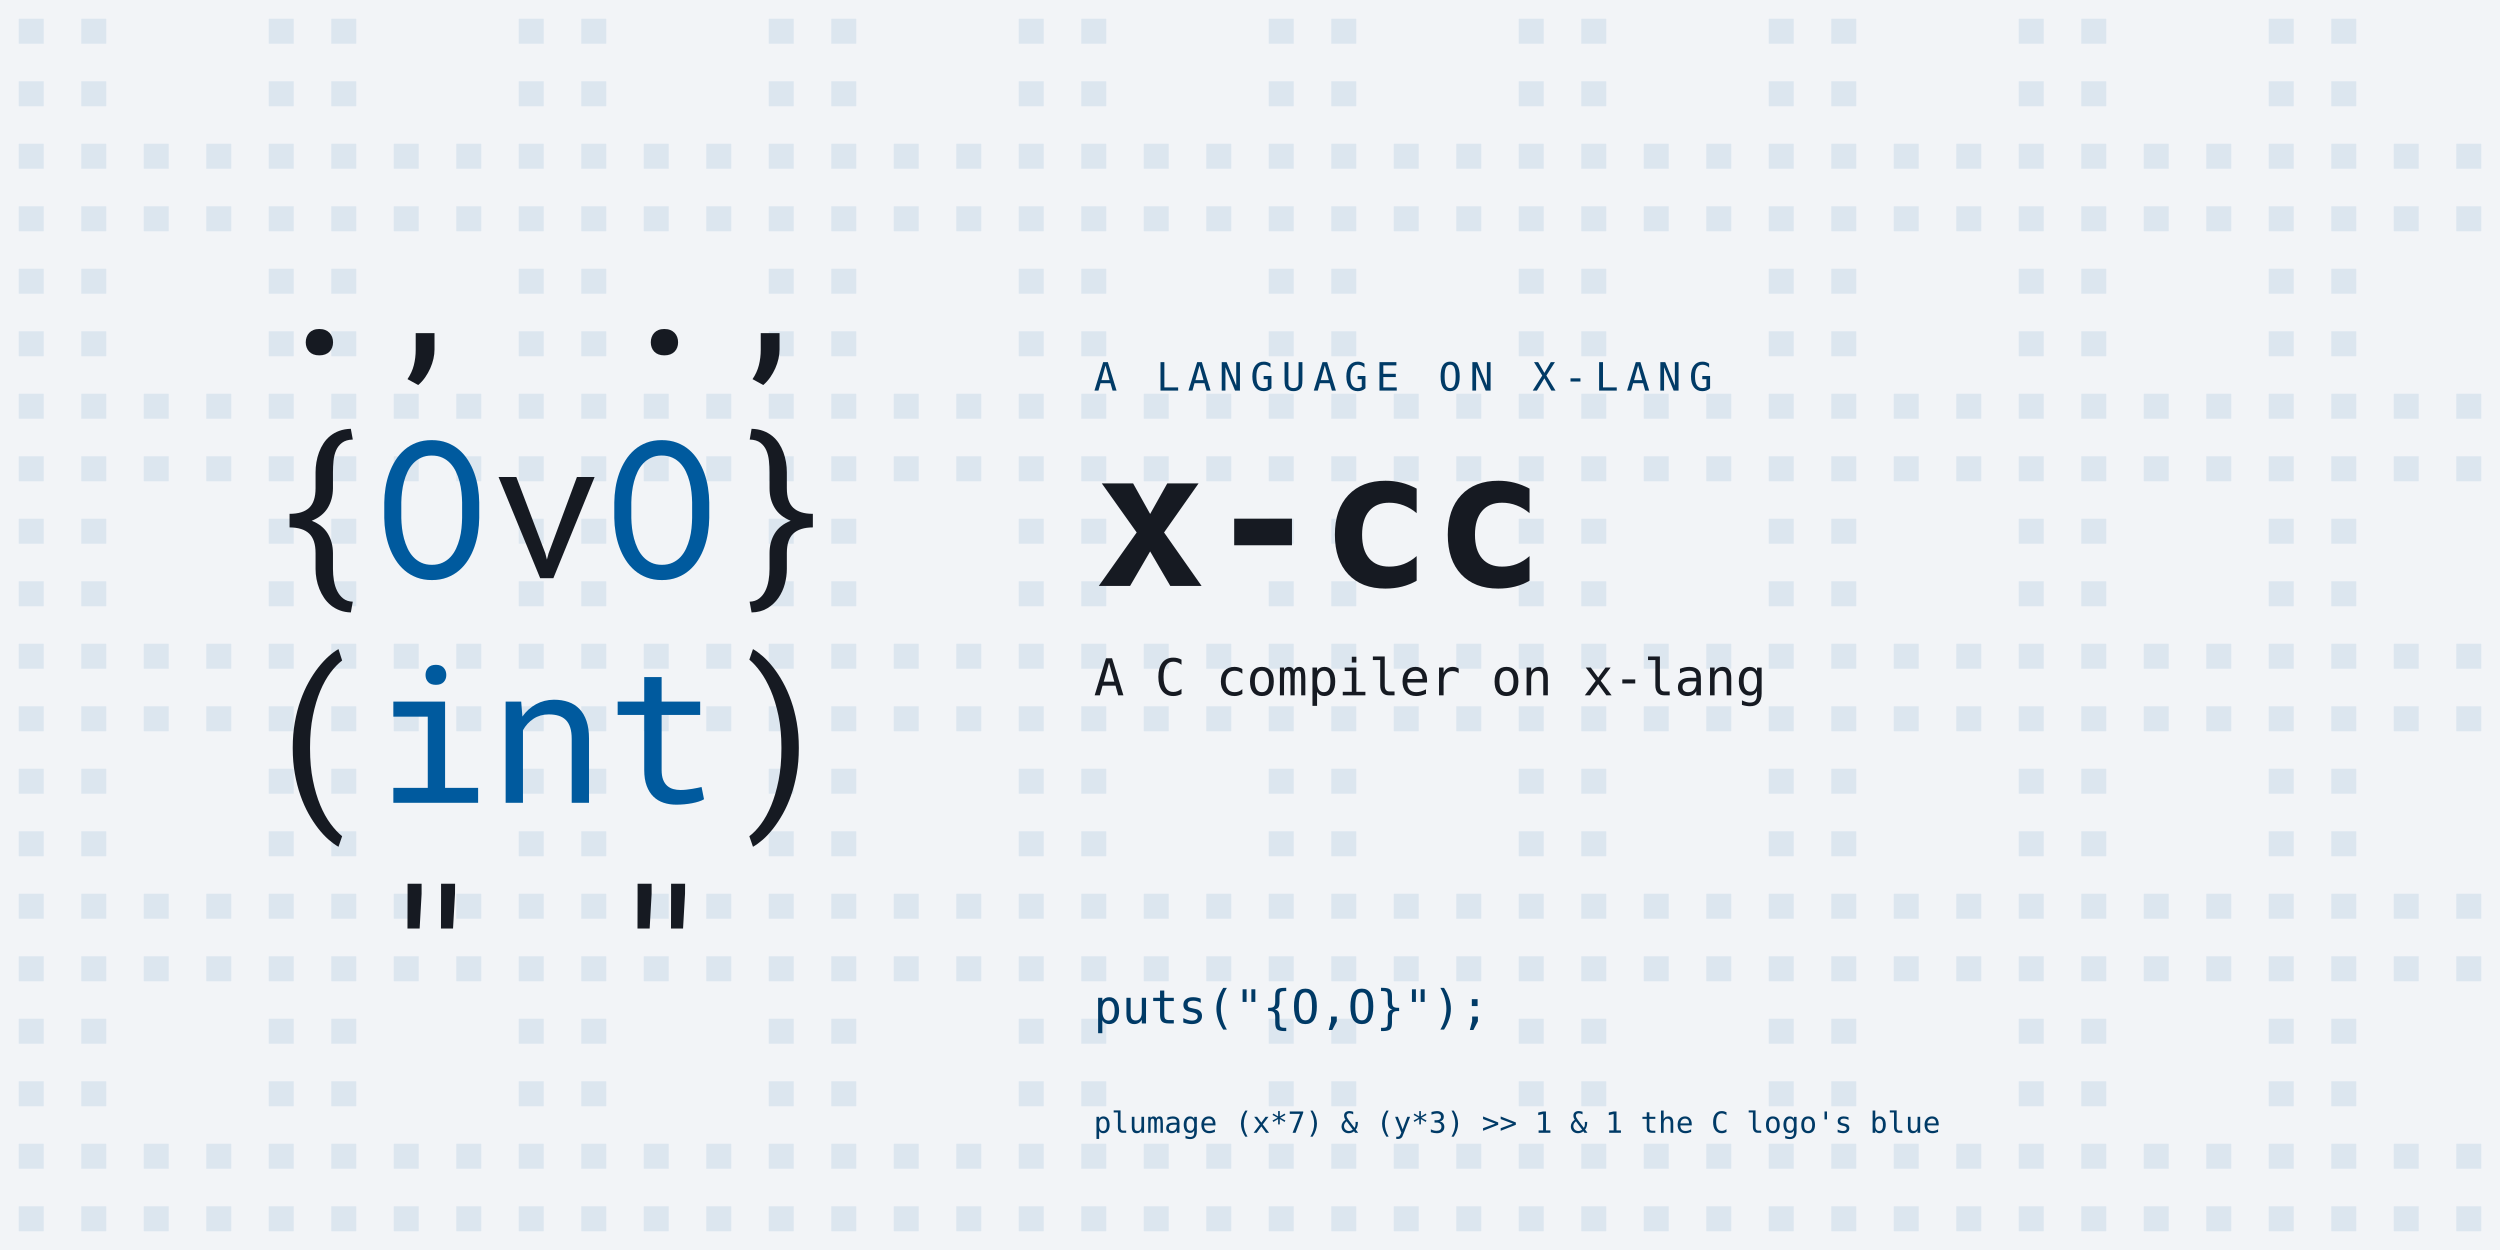
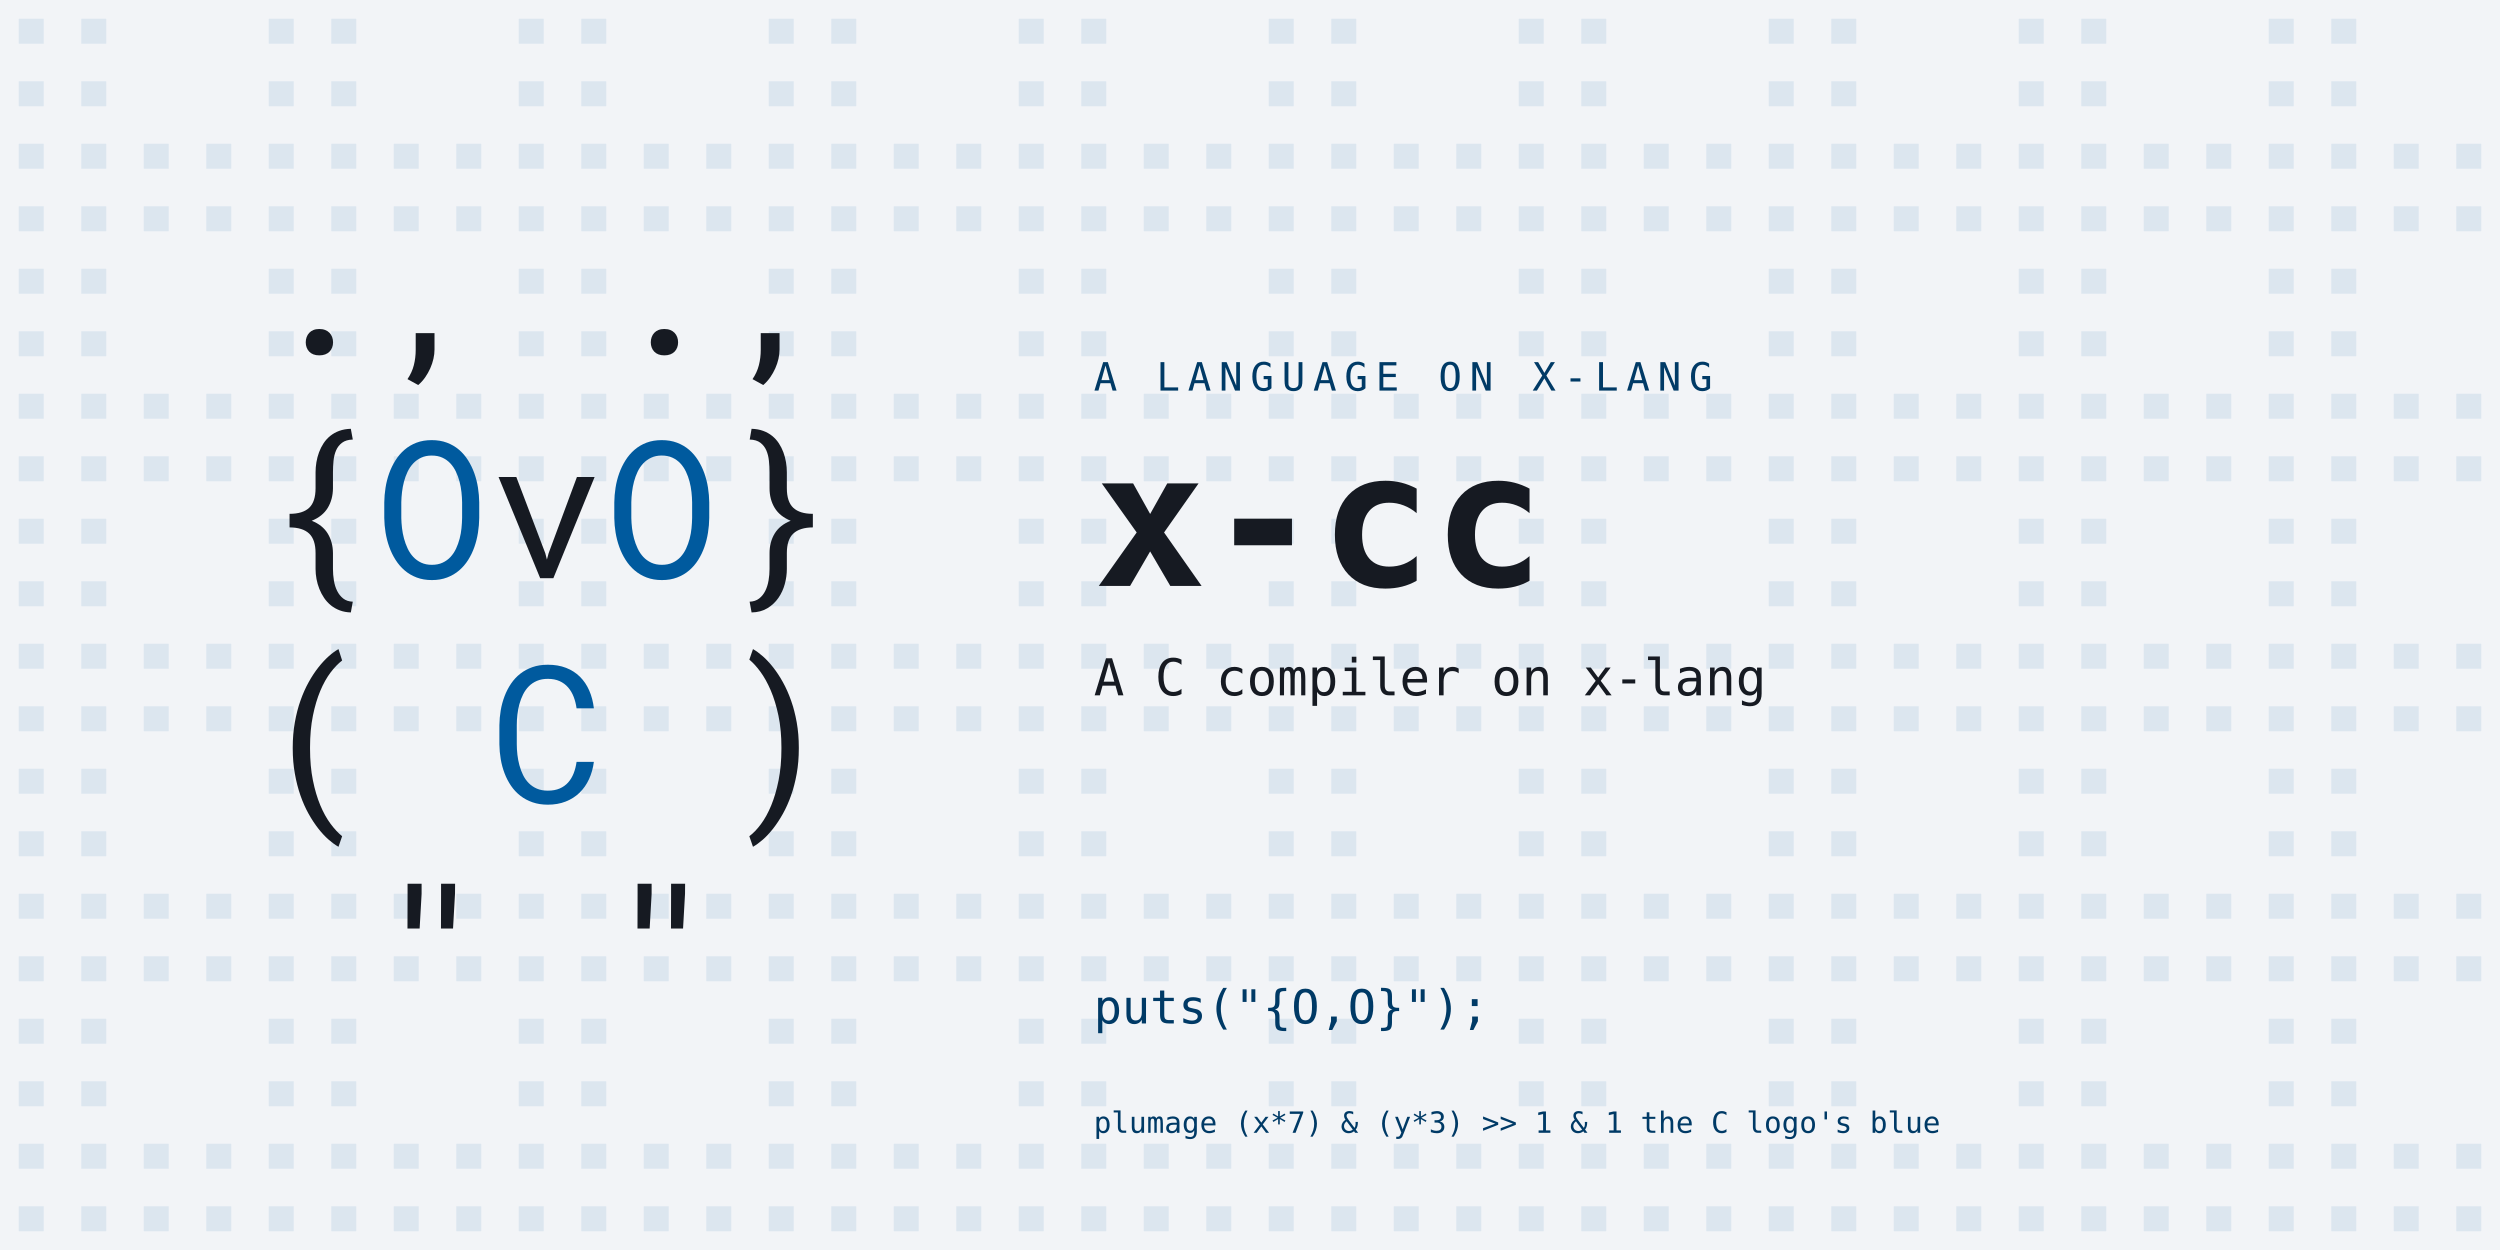
<svg xmlns="http://www.w3.org/2000/svg" width="1280" height="640" viewBox="0 0 1280 640" role="img" aria-label="x-cc, with Bitwise">
  <rect width="1280" height="640" fill="#f2f4f7" />
  <g fill="hsl(206,100%,31%)" fill-opacity="0.09">
    <rect x="9.6" y="9.6" width="12.8" height="12.8" />
    <rect x="41.6" y="9.6" width="12.8" height="12.8" />
    <rect x="137.6" y="9.6" width="12.8" height="12.8" />
    <rect x="169.6" y="9.6" width="12.8" height="12.8" />
    <rect x="265.6" y="9.6" width="12.8" height="12.8" />
    <rect x="297.6" y="9.6" width="12.8" height="12.8" />
    <rect x="393.6" y="9.6" width="12.8" height="12.8" />
    <rect x="425.6" y="9.6" width="12.8" height="12.8" />
    <rect x="521.6" y="9.6" width="12.8" height="12.8" />
    <rect x="553.6" y="9.6" width="12.8" height="12.8" />
    <rect x="649.6" y="9.6" width="12.8" height="12.8" />
    <rect x="681.6" y="9.6" width="12.8" height="12.8" />
    <rect x="777.6" y="9.6" width="12.8" height="12.8" />
    <rect x="809.6" y="9.6" width="12.8" height="12.8" />
    <rect x="905.6" y="9.6" width="12.8" height="12.8" />
    <rect x="937.6" y="9.6" width="12.8" height="12.8" />
    <rect x="1033.6" y="9.6" width="12.8" height="12.8" />
    <rect x="1065.6" y="9.6" width="12.8" height="12.8" />
    <rect x="1161.6" y="9.6" width="12.8" height="12.8" />
    <rect x="1193.6" y="9.6" width="12.8" height="12.8" />
    <rect x="9.6" y="41.6" width="12.8" height="12.8" />
    <rect x="41.6" y="41.6" width="12.8" height="12.8" />
    <rect x="137.6" y="41.6" width="12.8" height="12.8" />
    <rect x="169.6" y="41.6" width="12.8" height="12.8" />
    <rect x="265.6" y="41.6" width="12.8" height="12.8" />
    <rect x="297.6" y="41.6" width="12.8" height="12.8" />
    <rect x="393.6" y="41.6" width="12.8" height="12.8" />
    <rect x="425.6" y="41.6" width="12.8" height="12.8" />
    <rect x="521.6" y="41.6" width="12.8" height="12.8" />
    <rect x="553.6" y="41.6" width="12.8" height="12.8" />
    <rect x="649.6" y="41.6" width="12.8" height="12.8" />
    <rect x="681.6" y="41.6" width="12.8" height="12.8" />
    <rect x="777.6" y="41.6" width="12.8" height="12.8" />
    <rect x="809.6" y="41.6" width="12.8" height="12.8" />
    <rect x="905.6" y="41.6" width="12.8" height="12.8" />
    <rect x="937.6" y="41.6" width="12.8" height="12.8" />
    <rect x="1033.6" y="41.6" width="12.8" height="12.8" />
    <rect x="1065.6" y="41.6" width="12.8" height="12.8" />
    <rect x="1161.6" y="41.6" width="12.8" height="12.8" />
    <rect x="1193.6" y="41.6" width="12.8" height="12.8" />
    <rect x="9.6" y="73.6" width="12.8" height="12.8" />
    <rect x="41.6" y="73.6" width="12.8" height="12.8" />
    <rect x="73.6" y="73.6" width="12.8" height="12.8" />
    <rect x="105.6" y="73.6" width="12.8" height="12.8" />
    <rect x="137.6" y="73.6" width="12.8" height="12.8" />
    <rect x="169.6" y="73.6" width="12.8" height="12.8" />
    <rect x="201.6" y="73.6" width="12.8" height="12.8" />
    <rect x="233.6" y="73.6" width="12.8" height="12.8" />
    <rect x="265.6" y="73.6" width="12.8" height="12.8" />
    <rect x="297.6" y="73.6" width="12.8" height="12.8" />
    <rect x="329.6" y="73.6" width="12.8" height="12.8" />
    <rect x="361.6" y="73.6" width="12.8" height="12.8" />
    <rect x="393.6" y="73.6" width="12.8" height="12.8" />
    <rect x="425.6" y="73.6" width="12.8" height="12.8" />
    <rect x="457.6" y="73.6" width="12.8" height="12.8" />
    <rect x="489.6" y="73.6" width="12.8" height="12.8" />
    <rect x="521.6" y="73.6" width="12.8" height="12.8" />
    <rect x="553.6" y="73.6" width="12.8" height="12.8" />
    <rect x="585.6" y="73.6" width="12.8" height="12.8" />
    <rect x="617.6" y="73.6" width="12.8" height="12.8" />
    <rect x="649.6" y="73.6" width="12.8" height="12.8" />
    <rect x="681.6" y="73.6" width="12.8" height="12.8" />
    <rect x="713.6" y="73.6" width="12.8" height="12.8" />
    <rect x="745.6" y="73.6" width="12.8" height="12.8" />
    <rect x="777.6" y="73.6" width="12.8" height="12.8" />
    <rect x="809.6" y="73.6" width="12.8" height="12.8" />
    <rect x="841.6" y="73.6" width="12.8" height="12.8" />
    <rect x="873.6" y="73.6" width="12.8" height="12.8" />
    <rect x="905.6" y="73.6" width="12.8" height="12.8" />
    <rect x="937.6" y="73.6" width="12.8" height="12.8" />
    <rect x="969.6" y="73.6" width="12.8" height="12.8" />
    <rect x="1001.6" y="73.6" width="12.8" height="12.8" />
    <rect x="1033.6" y="73.6" width="12.8" height="12.8" />
    <rect x="1065.6" y="73.6" width="12.8" height="12.8" />
    <rect x="1097.6" y="73.6" width="12.8" height="12.8" />
    <rect x="1129.6" y="73.6" width="12.8" height="12.8" />
    <rect x="1161.6" y="73.6" width="12.8" height="12.8" />
    <rect x="1193.6" y="73.6" width="12.8" height="12.8" />
    <rect x="1225.6" y="73.6" width="12.8" height="12.8" />
    <rect x="1257.6" y="73.6" width="12.8" height="12.8" />
    <rect x="9.6" y="105.6" width="12.8" height="12.8" />
    <rect x="41.6" y="105.6" width="12.8" height="12.8" />
    <rect x="73.6" y="105.6" width="12.8" height="12.8" />
    <rect x="105.6" y="105.6" width="12.8" height="12.8" />
    <rect x="137.6" y="105.6" width="12.8" height="12.8" />
    <rect x="169.6" y="105.6" width="12.8" height="12.8" />
    <rect x="201.6" y="105.6" width="12.8" height="12.8" />
    <rect x="233.6" y="105.6" width="12.8" height="12.8" />
    <rect x="265.6" y="105.6" width="12.8" height="12.8" />
    <rect x="297.6" y="105.6" width="12.8" height="12.8" />
    <rect x="329.6" y="105.6" width="12.8" height="12.8" />
    <rect x="361.6" y="105.6" width="12.8" height="12.8" />
    <rect x="393.6" y="105.6" width="12.8" height="12.8" />
    <rect x="425.6" y="105.6" width="12.8" height="12.8" />
    <rect x="457.6" y="105.6" width="12.8" height="12.8" />
    <rect x="489.6" y="105.6" width="12.8" height="12.8" />
    <rect x="521.6" y="105.6" width="12.8" height="12.8" />
    <rect x="553.6" y="105.6" width="12.8" height="12.8" />
    <rect x="585.6" y="105.6" width="12.8" height="12.8" />
    <rect x="617.6" y="105.6" width="12.8" height="12.8" />
    <rect x="649.6" y="105.6" width="12.8" height="12.8" />
    <rect x="681.6" y="105.6" width="12.8" height="12.8" />
    <rect x="713.6" y="105.6" width="12.8" height="12.8" />
    <rect x="745.6" y="105.6" width="12.8" height="12.8" />
    <rect x="777.6" y="105.6" width="12.8" height="12.8" />
    <rect x="809.6" y="105.6" width="12.8" height="12.8" />
    <rect x="841.6" y="105.6" width="12.8" height="12.8" />
    <rect x="873.6" y="105.6" width="12.8" height="12.8" />
    <rect x="905.6" y="105.6" width="12.8" height="12.8" />
    <rect x="937.6" y="105.6" width="12.8" height="12.8" />
    <rect x="969.6" y="105.6" width="12.8" height="12.8" />
    <rect x="1001.6" y="105.6" width="12.8" height="12.8" />
    <rect x="1033.6" y="105.6" width="12.8" height="12.8" />
    <rect x="1065.6" y="105.6" width="12.8" height="12.8" />
    <rect x="1097.6" y="105.6" width="12.8" height="12.8" />
    <rect x="1129.6" y="105.6" width="12.8" height="12.8" />
    <rect x="1161.6" y="105.6" width="12.8" height="12.8" />
    <rect x="1193.6" y="105.6" width="12.8" height="12.8" />
    <rect x="1225.6" y="105.6" width="12.8" height="12.8" />
    <rect x="1257.6" y="105.6" width="12.8" height="12.8" />
    <rect x="9.6" y="137.6" width="12.8" height="12.8" />
    <rect x="41.6" y="137.6" width="12.8" height="12.8" />
    <rect x="137.6" y="137.6" width="12.8" height="12.8" />
    <rect x="169.6" y="137.6" width="12.8" height="12.8" />
    <rect x="265.6" y="137.6" width="12.8" height="12.8" />
    <rect x="297.6" y="137.6" width="12.8" height="12.8" />
    <rect x="393.6" y="137.6" width="12.8" height="12.8" />
    <rect x="425.6" y="137.6" width="12.8" height="12.8" />
    <rect x="521.6" y="137.6" width="12.8" height="12.8" />
    <rect x="553.6" y="137.6" width="12.8" height="12.8" />
    <rect x="649.6" y="137.6" width="12.8" height="12.8" />
    <rect x="681.6" y="137.6" width="12.8" height="12.8" />
    <rect x="777.6" y="137.6" width="12.8" height="12.8" />
    <rect x="809.6" y="137.6" width="12.8" height="12.8" />
    <rect x="905.6" y="137.6" width="12.8" height="12.8" />
    <rect x="937.6" y="137.6" width="12.8" height="12.8" />
    <rect x="1033.6" y="137.6" width="12.8" height="12.8" />
    <rect x="1065.6" y="137.6" width="12.8" height="12.8" />
    <rect x="1161.6" y="137.6" width="12.8" height="12.8" />
    <rect x="1193.6" y="137.6" width="12.8" height="12.8" />
    <rect x="9.6" y="169.6" width="12.8" height="12.8" />
    <rect x="41.6" y="169.6" width="12.8" height="12.8" />
    <rect x="137.6" y="169.6" width="12.8" height="12.8" />
    <rect x="169.6" y="169.6" width="12.8" height="12.8" />
    <rect x="265.6" y="169.6" width="12.8" height="12.8" />
    <rect x="297.6" y="169.6" width="12.8" height="12.8" />
    <rect x="393.6" y="169.6" width="12.8" height="12.8" />
    <rect x="425.6" y="169.6" width="12.8" height="12.8" />
    <rect x="521.6" y="169.6" width="12.8" height="12.8" />
    <rect x="553.6" y="169.6" width="12.8" height="12.8" />
    <rect x="649.6" y="169.6" width="12.8" height="12.8" />
    <rect x="681.6" y="169.6" width="12.8" height="12.8" />
    <rect x="777.6" y="169.6" width="12.8" height="12.8" />
    <rect x="809.6" y="169.6" width="12.8" height="12.8" />
    <rect x="905.6" y="169.6" width="12.8" height="12.8" />
    <rect x="937.6" y="169.6" width="12.8" height="12.8" />
    <rect x="1033.6" y="169.6" width="12.8" height="12.8" />
    <rect x="1065.6" y="169.6" width="12.8" height="12.8" />
    <rect x="1161.6" y="169.6" width="12.8" height="12.8" />
    <rect x="1193.6" y="169.6" width="12.8" height="12.8" />
    <rect x="9.6" y="201.6" width="12.8" height="12.8" />
    <rect x="41.6" y="201.6" width="12.8" height="12.8" />
    <rect x="73.6" y="201.6" width="12.8" height="12.8" />
    <rect x="105.6" y="201.6" width="12.8" height="12.8" />
    <rect x="137.6" y="201.6" width="12.8" height="12.8" />
    <rect x="169.6" y="201.6" width="12.8" height="12.8" />
    <rect x="201.6" y="201.6" width="12.8" height="12.8" />
    <rect x="233.6" y="201.6" width="12.8" height="12.8" />
    <rect x="265.6" y="201.6" width="12.8" height="12.8" />
    <rect x="297.6" y="201.6" width="12.8" height="12.8" />
    <rect x="329.6" y="201.6" width="12.8" height="12.8" />
    <rect x="361.6" y="201.6" width="12.8" height="12.8" />
    <rect x="393.6" y="201.6" width="12.8" height="12.8" />
    <rect x="425.6" y="201.6" width="12.8" height="12.8" />
    <rect x="457.6" y="201.6" width="12.8" height="12.8" />
    <rect x="489.6" y="201.6" width="12.8" height="12.8" />
    <rect x="521.6" y="201.6" width="12.8" height="12.8" />
    <rect x="553.6" y="201.6" width="12.8" height="12.8" />
    <rect x="585.6" y="201.6" width="12.8" height="12.8" />
    <rect x="617.6" y="201.6" width="12.8" height="12.8" />
    <rect x="649.6" y="201.6" width="12.8" height="12.8" />
    <rect x="681.6" y="201.6" width="12.8" height="12.8" />
    <rect x="713.6" y="201.6" width="12.8" height="12.8" />
    <rect x="745.6" y="201.6" width="12.8" height="12.8" />
    <rect x="777.6" y="201.6" width="12.8" height="12.8" />
    <rect x="809.6" y="201.6" width="12.8" height="12.8" />
    <rect x="841.6" y="201.6" width="12.8" height="12.8" />
    <rect x="873.6" y="201.6" width="12.8" height="12.8" />
    <rect x="905.6" y="201.6" width="12.8" height="12.8" />
    <rect x="937.6" y="201.6" width="12.8" height="12.8" />
    <rect x="969.6" y="201.6" width="12.8" height="12.8" />
    <rect x="1001.6" y="201.6" width="12.8" height="12.8" />
    <rect x="1033.6" y="201.6" width="12.8" height="12.8" />
    <rect x="1065.6" y="201.6" width="12.8" height="12.8" />
    <rect x="1097.6" y="201.6" width="12.8" height="12.8" />
    <rect x="1129.6" y="201.6" width="12.8" height="12.8" />
    <rect x="1161.6" y="201.6" width="12.8" height="12.8" />
    <rect x="1193.6" y="201.6" width="12.8" height="12.8" />
    <rect x="1225.6" y="201.6" width="12.8" height="12.8" />
    <rect x="1257.6" y="201.6" width="12.8" height="12.8" />
    <rect x="9.6" y="233.6" width="12.8" height="12.8" />
    <rect x="41.6" y="233.6" width="12.8" height="12.8" />
    <rect x="73.6" y="233.6" width="12.8" height="12.8" />
    <rect x="105.6" y="233.6" width="12.8" height="12.8" />
    <rect x="137.6" y="233.6" width="12.8" height="12.8" />
    <rect x="169.6" y="233.6" width="12.8" height="12.8" />
    <rect x="201.6" y="233.6" width="12.8" height="12.8" />
    <rect x="233.6" y="233.6" width="12.8" height="12.8" />
    <rect x="265.6" y="233.6" width="12.8" height="12.8" />
    <rect x="297.6" y="233.6" width="12.8" height="12.8" />
    <rect x="329.6" y="233.6" width="12.8" height="12.8" />
    <rect x="361.6" y="233.6" width="12.8" height="12.8" />
    <rect x="393.6" y="233.6" width="12.8" height="12.8" />
    <rect x="425.6" y="233.6" width="12.8" height="12.8" />
    <rect x="457.6" y="233.6" width="12.8" height="12.8" />
    <rect x="489.6" y="233.6" width="12.8" height="12.8" />
    <rect x="521.6" y="233.6" width="12.8" height="12.8" />
    <rect x="553.6" y="233.6" width="12.8" height="12.8" />
    <rect x="585.6" y="233.6" width="12.8" height="12.8" />
    <rect x="617.6" y="233.6" width="12.8" height="12.8" />
    <rect x="649.6" y="233.6" width="12.8" height="12.8" />
    <rect x="681.6" y="233.6" width="12.8" height="12.8" />
    <rect x="713.6" y="233.6" width="12.8" height="12.8" />
    <rect x="745.6" y="233.6" width="12.8" height="12.8" />
    <rect x="777.6" y="233.6" width="12.8" height="12.8" />
    <rect x="809.6" y="233.6" width="12.8" height="12.8" />
    <rect x="841.6" y="233.6" width="12.8" height="12.8" />
    <rect x="873.6" y="233.6" width="12.8" height="12.8" />
    <rect x="905.6" y="233.6" width="12.8" height="12.8" />
    <rect x="937.6" y="233.6" width="12.8" height="12.8" />
    <rect x="969.6" y="233.6" width="12.8" height="12.8" />
    <rect x="1001.6" y="233.6" width="12.8" height="12.8" />
    <rect x="1033.6" y="233.6" width="12.8" height="12.8" />
    <rect x="1065.6" y="233.6" width="12.8" height="12.8" />
    <rect x="1097.6" y="233.6" width="12.8" height="12.8" />
    <rect x="1129.6" y="233.6" width="12.8" height="12.8" />
    <rect x="1161.6" y="233.6" width="12.8" height="12.8" />
    <rect x="1193.6" y="233.6" width="12.8" height="12.8" />
    <rect x="1225.6" y="233.6" width="12.8" height="12.8" />
    <rect x="1257.6" y="233.6" width="12.8" height="12.8" />
    <rect x="9.6" y="265.6" width="12.8" height="12.8" />
    <rect x="41.6" y="265.6" width="12.8" height="12.8" />
    <rect x="137.6" y="265.6" width="12.8" height="12.8" />
    <rect x="169.6" y="265.6" width="12.8" height="12.8" />
    <rect x="265.6" y="265.6" width="12.8" height="12.8" />
    <rect x="297.6" y="265.6" width="12.8" height="12.8" />
    <rect x="393.6" y="265.6" width="12.8" height="12.8" />
    <rect x="425.6" y="265.6" width="12.8" height="12.8" />
    <rect x="521.6" y="265.6" width="12.8" height="12.8" />
    <rect x="553.6" y="265.6" width="12.8" height="12.8" />
    <rect x="649.6" y="265.6" width="12.8" height="12.8" />
    <rect x="681.6" y="265.6" width="12.8" height="12.8" />
    <rect x="777.6" y="265.6" width="12.8" height="12.8" />
    <rect x="809.6" y="265.6" width="12.8" height="12.8" />
    <rect x="905.6" y="265.6" width="12.8" height="12.8" />
    <rect x="937.6" y="265.6" width="12.8" height="12.8" />
    <rect x="1033.6" y="265.6" width="12.8" height="12.8" />
    <rect x="1065.6" y="265.6" width="12.8" height="12.8" />
    <rect x="1161.6" y="265.6" width="12.8" height="12.8" />
    <rect x="1193.6" y="265.6" width="12.8" height="12.8" />
    <rect x="9.6" y="297.6" width="12.8" height="12.8" />
    <rect x="41.6" y="297.6" width="12.8" height="12.8" />
    <rect x="137.6" y="297.6" width="12.8" height="12.8" />
    <rect x="169.6" y="297.6" width="12.8" height="12.8" />
    <rect x="265.6" y="297.6" width="12.8" height="12.8" />
    <rect x="297.6" y="297.6" width="12.8" height="12.8" />
    <rect x="393.6" y="297.6" width="12.8" height="12.8" />
    <rect x="425.6" y="297.6" width="12.8" height="12.8" />
    <rect x="521.6" y="297.6" width="12.8" height="12.8" />
    <rect x="553.6" y="297.6" width="12.8" height="12.8" />
    <rect x="649.6" y="297.6" width="12.8" height="12.8" />
    <rect x="681.6" y="297.6" width="12.8" height="12.8" />
    <rect x="777.6" y="297.6" width="12.8" height="12.8" />
    <rect x="809.6" y="297.6" width="12.8" height="12.8" />
    <rect x="905.6" y="297.6" width="12.8" height="12.8" />
    <rect x="937.6" y="297.6" width="12.8" height="12.8" />
    <rect x="1033.6" y="297.6" width="12.8" height="12.8" />
    <rect x="1065.6" y="297.6" width="12.8" height="12.8" />
    <rect x="1161.6" y="297.6" width="12.8" height="12.8" />
    <rect x="1193.6" y="297.6" width="12.8" height="12.8" />
    <rect x="9.6" y="329.6" width="12.8" height="12.8" />
    <rect x="41.6" y="329.6" width="12.8" height="12.8" />
    <rect x="73.6" y="329.6" width="12.8" height="12.8" />
    <rect x="105.6" y="329.6" width="12.8" height="12.8" />
    <rect x="137.6" y="329.6" width="12.8" height="12.8" />
    <rect x="169.6" y="329.6" width="12.8" height="12.8" />
    <rect x="201.6" y="329.6" width="12.8" height="12.8" />
    <rect x="233.6" y="329.6" width="12.8" height="12.8" />
    <rect x="265.6" y="329.6" width="12.8" height="12.8" />
    <rect x="297.6" y="329.6" width="12.8" height="12.8" />
    <rect x="329.6" y="329.6" width="12.8" height="12.8" />
    <rect x="361.6" y="329.6" width="12.8" height="12.8" />
    <rect x="393.6" y="329.6" width="12.8" height="12.8" />
    <rect x="425.6" y="329.6" width="12.8" height="12.8" />
    <rect x="457.6" y="329.6" width="12.8" height="12.8" />
    <rect x="489.6" y="329.6" width="12.8" height="12.8" />
    <rect x="521.6" y="329.6" width="12.8" height="12.8" />
    <rect x="553.6" y="329.6" width="12.8" height="12.8" />
    <rect x="585.6" y="329.6" width="12.8" height="12.8" />
    <rect x="617.6" y="329.6" width="12.8" height="12.8" />
    <rect x="649.6" y="329.6" width="12.8" height="12.8" />
    <rect x="681.6" y="329.6" width="12.8" height="12.8" />
    <rect x="713.6" y="329.6" width="12.8" height="12.8" />
    <rect x="745.6" y="329.6" width="12.8" height="12.8" />
    <rect x="777.6" y="329.6" width="12.8" height="12.8" />
    <rect x="809.6" y="329.6" width="12.8" height="12.8" />
    <rect x="841.6" y="329.6" width="12.8" height="12.8" />
    <rect x="873.6" y="329.6" width="12.8" height="12.8" />
    <rect x="905.6" y="329.6" width="12.8" height="12.8" />
    <rect x="937.6" y="329.6" width="12.8" height="12.8" />
    <rect x="969.6" y="329.6" width="12.8" height="12.8" />
    <rect x="1001.6" y="329.6" width="12.8" height="12.8" />
    <rect x="1033.6" y="329.6" width="12.8" height="12.8" />
    <rect x="1065.6" y="329.6" width="12.8" height="12.8" />
    <rect x="1097.6" y="329.6" width="12.8" height="12.8" />
    <rect x="1129.6" y="329.6" width="12.8" height="12.8" />
    <rect x="1161.6" y="329.6" width="12.8" height="12.8" />
    <rect x="1193.6" y="329.6" width="12.8" height="12.8" />
    <rect x="1225.6" y="329.6" width="12.8" height="12.8" />
    <rect x="1257.6" y="329.6" width="12.8" height="12.8" />
    <rect x="9.6" y="361.6" width="12.8" height="12.8" />
    <rect x="41.6" y="361.6" width="12.8" height="12.8" />
    <rect x="73.6" y="361.6" width="12.8" height="12.8" />
    <rect x="105.6" y="361.6" width="12.8" height="12.8" />
    <rect x="137.6" y="361.6" width="12.8" height="12.8" />
    <rect x="169.6" y="361.6" width="12.8" height="12.8" />
    <rect x="201.6" y="361.6" width="12.8" height="12.8" />
    <rect x="233.6" y="361.6" width="12.8" height="12.8" />
    <rect x="265.6" y="361.6" width="12.8" height="12.8" />
    <rect x="297.6" y="361.6" width="12.8" height="12.8" />
    <rect x="329.6" y="361.6" width="12.8" height="12.8" />
    <rect x="361.6" y="361.6" width="12.8" height="12.8" />
    <rect x="393.6" y="361.6" width="12.8" height="12.8" />
    <rect x="425.6" y="361.6" width="12.8" height="12.8" />
    <rect x="457.6" y="361.6" width="12.8" height="12.8" />
    <rect x="489.6" y="361.6" width="12.8" height="12.8" />
    <rect x="521.6" y="361.6" width="12.8" height="12.8" />
    <rect x="553.6" y="361.6" width="12.8" height="12.8" />
    <rect x="585.6" y="361.6" width="12.8" height="12.8" />
    <rect x="617.6" y="361.6" width="12.8" height="12.8" />
    <rect x="649.6" y="361.6" width="12.8" height="12.8" />
    <rect x="681.6" y="361.6" width="12.8" height="12.8" />
    <rect x="713.6" y="361.6" width="12.8" height="12.8" />
    <rect x="745.6" y="361.6" width="12.8" height="12.8" />
    <rect x="777.6" y="361.6" width="12.8" height="12.8" />
    <rect x="809.6" y="361.6" width="12.8" height="12.8" />
    <rect x="841.6" y="361.6" width="12.8" height="12.8" />
    <rect x="873.6" y="361.6" width="12.8" height="12.8" />
    <rect x="905.6" y="361.6" width="12.8" height="12.8" />
    <rect x="937.6" y="361.6" width="12.8" height="12.8" />
    <rect x="969.6" y="361.6" width="12.8" height="12.8" />
    <rect x="1001.6" y="361.6" width="12.8" height="12.8" />
    <rect x="1033.6" y="361.6" width="12.8" height="12.8" />
    <rect x="1065.6" y="361.6" width="12.8" height="12.8" />
    <rect x="1097.6" y="361.6" width="12.8" height="12.8" />
    <rect x="1129.6" y="361.6" width="12.8" height="12.8" />
    <rect x="1161.6" y="361.6" width="12.8" height="12.8" />
    <rect x="1193.6" y="361.6" width="12.8" height="12.8" />
    <rect x="1225.6" y="361.6" width="12.8" height="12.8" />
    <rect x="1257.6" y="361.6" width="12.8" height="12.8" />
    <rect x="9.6" y="393.6" width="12.8" height="12.8" />
    <rect x="41.6" y="393.6" width="12.8" height="12.8" />
    <rect x="137.6" y="393.6" width="12.8" height="12.8" />
    <rect x="169.6" y="393.6" width="12.8" height="12.8" />
    <rect x="265.6" y="393.6" width="12.8" height="12.8" />
    <rect x="297.6" y="393.6" width="12.8" height="12.8" />
    <rect x="393.6" y="393.6" width="12.8" height="12.8" />
    <rect x="425.6" y="393.6" width="12.8" height="12.8" />
    <rect x="521.6" y="393.6" width="12.8" height="12.8" />
    <rect x="553.6" y="393.6" width="12.8" height="12.8" />
    <rect x="649.6" y="393.6" width="12.8" height="12.8" />
    <rect x="681.6" y="393.6" width="12.8" height="12.8" />
    <rect x="777.6" y="393.6" width="12.8" height="12.8" />
    <rect x="809.6" y="393.6" width="12.8" height="12.8" />
    <rect x="905.6" y="393.6" width="12.8" height="12.8" />
    <rect x="937.6" y="393.6" width="12.8" height="12.8" />
    <rect x="1033.6" y="393.6" width="12.8" height="12.8" />
    <rect x="1065.6" y="393.6" width="12.8" height="12.8" />
    <rect x="1161.6" y="393.6" width="12.8" height="12.8" />
    <rect x="1193.6" y="393.6" width="12.8" height="12.8" />
    <rect x="9.6" y="425.6" width="12.8" height="12.8" />
    <rect x="41.6" y="425.6" width="12.8" height="12.8" />
    <rect x="137.6" y="425.6" width="12.8" height="12.8" />
    <rect x="169.6" y="425.6" width="12.8" height="12.8" />
    <rect x="265.6" y="425.6" width="12.8" height="12.8" />
    <rect x="297.6" y="425.6" width="12.8" height="12.8" />
    <rect x="393.6" y="425.6" width="12.8" height="12.8" />
    <rect x="425.6" y="425.6" width="12.8" height="12.8" />
    <rect x="521.6" y="425.6" width="12.8" height="12.8" />
    <rect x="553.6" y="425.6" width="12.8" height="12.8" />
    <rect x="649.6" y="425.6" width="12.8" height="12.8" />
    <rect x="681.6" y="425.6" width="12.8" height="12.8" />
    <rect x="777.6" y="425.6" width="12.8" height="12.8" />
    <rect x="809.6" y="425.6" width="12.8" height="12.8" />
    <rect x="905.6" y="425.6" width="12.8" height="12.8" />
    <rect x="937.6" y="425.6" width="12.8" height="12.8" />
    <rect x="1033.6" y="425.6" width="12.8" height="12.8" />
    <rect x="1065.6" y="425.6" width="12.8" height="12.8" />
    <rect x="1161.6" y="425.6" width="12.8" height="12.8" />
    <rect x="1193.6" y="425.6" width="12.8" height="12.8" />
    <rect x="9.6" y="457.6" width="12.8" height="12.8" />
    <rect x="41.6" y="457.6" width="12.8" height="12.8" />
    <rect x="73.6" y="457.6" width="12.8" height="12.8" />
    <rect x="105.6" y="457.6" width="12.8" height="12.8" />
    <rect x="137.6" y="457.6" width="12.8" height="12.8" />
    <rect x="169.6" y="457.6" width="12.8" height="12.8" />
    <rect x="201.6" y="457.6" width="12.8" height="12.8" />
    <rect x="233.6" y="457.6" width="12.8" height="12.8" />
    <rect x="265.6" y="457.6" width="12.8" height="12.8" />
    <rect x="297.6" y="457.6" width="12.8" height="12.8" />
    <rect x="329.6" y="457.6" width="12.8" height="12.8" />
    <rect x="361.6" y="457.6" width="12.8" height="12.8" />
    <rect x="393.6" y="457.6" width="12.8" height="12.8" />
    <rect x="425.6" y="457.6" width="12.8" height="12.8" />
    <rect x="457.6" y="457.6" width="12.8" height="12.8" />
    <rect x="489.6" y="457.6" width="12.8" height="12.8" />
    <rect x="521.6" y="457.6" width="12.8" height="12.8" />
    <rect x="553.6" y="457.6" width="12.8" height="12.8" />
    <rect x="585.6" y="457.6" width="12.8" height="12.8" />
    <rect x="617.6" y="457.6" width="12.8" height="12.8" />
    <rect x="649.6" y="457.6" width="12.8" height="12.8" />
    <rect x="681.6" y="457.6" width="12.8" height="12.8" />
    <rect x="713.6" y="457.6" width="12.8" height="12.8" />
    <rect x="745.6" y="457.6" width="12.8" height="12.8" />
    <rect x="777.6" y="457.6" width="12.8" height="12.8" />
    <rect x="809.6" y="457.6" width="12.8" height="12.8" />
    <rect x="841.6" y="457.6" width="12.8" height="12.8" />
    <rect x="873.6" y="457.6" width="12.8" height="12.8" />
    <rect x="905.6" y="457.6" width="12.8" height="12.8" />
    <rect x="937.6" y="457.6" width="12.8" height="12.8" />
    <rect x="969.6" y="457.6" width="12.8" height="12.8" />
    <rect x="1001.6" y="457.6" width="12.8" height="12.8" />
    <rect x="1033.6" y="457.6" width="12.8" height="12.8" />
    <rect x="1065.6" y="457.6" width="12.8" height="12.8" />
    <rect x="1097.6" y="457.6" width="12.8" height="12.8" />
    <rect x="1129.6" y="457.6" width="12.8" height="12.8" />
    <rect x="1161.6" y="457.6" width="12.8" height="12.8" />
    <rect x="1193.6" y="457.6" width="12.8" height="12.8" />
    <rect x="1225.6" y="457.6" width="12.8" height="12.8" />
    <rect x="1257.6" y="457.6" width="12.8" height="12.8" />
    <rect x="9.6" y="489.6" width="12.8" height="12.8" />
    <rect x="41.6" y="489.6" width="12.8" height="12.8" />
    <rect x="73.6" y="489.6" width="12.8" height="12.8" />
    <rect x="105.6" y="489.6" width="12.8" height="12.8" />
    <rect x="137.6" y="489.6" width="12.8" height="12.8" />
    <rect x="169.6" y="489.6" width="12.8" height="12.8" />
    <rect x="201.6" y="489.6" width="12.8" height="12.8" />
    <rect x="233.6" y="489.6" width="12.8" height="12.8" />
    <rect x="265.6" y="489.6" width="12.8" height="12.8" />
    <rect x="297.6" y="489.6" width="12.8" height="12.8" />
    <rect x="329.6" y="489.6" width="12.8" height="12.8" />
    <rect x="361.6" y="489.6" width="12.8" height="12.8" />
    <rect x="393.6" y="489.6" width="12.8" height="12.8" />
    <rect x="425.6" y="489.6" width="12.8" height="12.8" />
    <rect x="457.6" y="489.6" width="12.8" height="12.8" />
    <rect x="489.6" y="489.6" width="12.8" height="12.8" />
    <rect x="521.6" y="489.6" width="12.8" height="12.8" />
    <rect x="553.6" y="489.6" width="12.8" height="12.8" />
    <rect x="585.6" y="489.6" width="12.8" height="12.8" />
    <rect x="617.6" y="489.6" width="12.8" height="12.8" />
    <rect x="649.6" y="489.6" width="12.8" height="12.8" />
    <rect x="681.6" y="489.6" width="12.8" height="12.8" />
    <rect x="713.6" y="489.6" width="12.8" height="12.8" />
    <rect x="745.6" y="489.6" width="12.8" height="12.8" />
    <rect x="777.6" y="489.6" width="12.8" height="12.8" />
    <rect x="809.6" y="489.6" width="12.8" height="12.8" />
    <rect x="841.6" y="489.6" width="12.8" height="12.8" />
    <rect x="873.6" y="489.6" width="12.8" height="12.8" />
    <rect x="905.6" y="489.6" width="12.8" height="12.8" />
    <rect x="937.6" y="489.6" width="12.8" height="12.8" />
    <rect x="969.6" y="489.6" width="12.8" height="12.8" />
    <rect x="1001.6" y="489.6" width="12.8" height="12.8" />
    <rect x="1033.6" y="489.6" width="12.8" height="12.8" />
    <rect x="1065.6" y="489.6" width="12.8" height="12.8" />
    <rect x="1097.6" y="489.6" width="12.8" height="12.8" />
    <rect x="1129.6" y="489.6" width="12.8" height="12.8" />
    <rect x="1161.6" y="489.6" width="12.8" height="12.8" />
    <rect x="1193.6" y="489.6" width="12.8" height="12.8" />
    <rect x="1225.6" y="489.6" width="12.8" height="12.8" />
    <rect x="1257.6" y="489.6" width="12.8" height="12.8" />
    <rect x="9.6" y="521.6" width="12.8" height="12.8" />
    <rect x="41.6" y="521.6" width="12.8" height="12.8" />
    <rect x="137.6" y="521.6" width="12.8" height="12.8" />
    <rect x="169.6" y="521.6" width="12.8" height="12.8" />
    <rect x="265.6" y="521.6" width="12.8" height="12.8" />
    <rect x="297.6" y="521.6" width="12.8" height="12.8" />
    <rect x="393.6" y="521.6" width="12.8" height="12.8" />
    <rect x="425.6" y="521.6" width="12.8" height="12.8" />
    <rect x="521.6" y="521.6" width="12.8" height="12.8" />
    <rect x="553.6" y="521.6" width="12.8" height="12.8" />
    <rect x="649.6" y="521.6" width="12.8" height="12.8" />
    <rect x="681.6" y="521.6" width="12.8" height="12.8" />
    <rect x="777.6" y="521.6" width="12.8" height="12.8" />
    <rect x="809.6" y="521.6" width="12.8" height="12.8" />
    <rect x="905.6" y="521.6" width="12.8" height="12.8" />
    <rect x="937.6" y="521.6" width="12.8" height="12.8" />
    <rect x="1033.6" y="521.6" width="12.8" height="12.8" />
    <rect x="1065.6" y="521.6" width="12.8" height="12.8" />
    <rect x="1161.6" y="521.6" width="12.8" height="12.8" />
    <rect x="1193.6" y="521.6" width="12.8" height="12.8" />
    <rect x="9.6" y="553.6" width="12.8" height="12.8" />
    <rect x="41.6" y="553.6" width="12.8" height="12.8" />
    <rect x="137.6" y="553.6" width="12.8" height="12.8" />
    <rect x="169.6" y="553.6" width="12.8" height="12.8" />
    <rect x="265.6" y="553.6" width="12.8" height="12.8" />
    <rect x="297.6" y="553.6" width="12.8" height="12.8" />
    <rect x="393.6" y="553.6" width="12.8" height="12.8" />
    <rect x="425.6" y="553.6" width="12.8" height="12.8" />
    <rect x="521.6" y="553.6" width="12.8" height="12.8" />
    <rect x="553.6" y="553.6" width="12.8" height="12.8" />
    <rect x="649.6" y="553.6" width="12.8" height="12.8" />
    <rect x="681.6" y="553.6" width="12.8" height="12.8" />
    <rect x="777.6" y="553.6" width="12.8" height="12.8" />
    <rect x="809.6" y="553.6" width="12.8" height="12.8" />
    <rect x="905.6" y="553.6" width="12.8" height="12.8" />
    <rect x="937.6" y="553.6" width="12.8" height="12.8" />
    <rect x="1033.6" y="553.6" width="12.8" height="12.8" />
    <rect x="1065.6" y="553.6" width="12.8" height="12.8" />
    <rect x="1161.6" y="553.6" width="12.8" height="12.8" />
    <rect x="1193.6" y="553.6" width="12.8" height="12.8" />
    <rect x="9.6" y="585.6" width="12.8" height="12.8" />
    <rect x="41.6" y="585.6" width="12.8" height="12.8" />
    <rect x="73.6" y="585.6" width="12.8" height="12.8" />
    <rect x="105.6" y="585.6" width="12.8" height="12.8" />
    <rect x="137.6" y="585.6" width="12.8" height="12.8" />
    <rect x="169.6" y="585.6" width="12.8" height="12.8" />
    <rect x="201.6" y="585.6" width="12.8" height="12.8" />
    <rect x="233.6" y="585.6" width="12.8" height="12.8" />
    <rect x="265.6" y="585.6" width="12.8" height="12.8" />
    <rect x="297.6" y="585.6" width="12.8" height="12.8" />
    <rect x="329.6" y="585.6" width="12.8" height="12.8" />
    <rect x="361.6" y="585.6" width="12.8" height="12.8" />
    <rect x="393.6" y="585.6" width="12.8" height="12.8" />
    <rect x="425.6" y="585.6" width="12.8" height="12.8" />
    <rect x="457.6" y="585.6" width="12.8" height="12.8" />
    <rect x="489.6" y="585.6" width="12.8" height="12.8" />
    <rect x="521.6" y="585.6" width="12.8" height="12.8" />
    <rect x="553.6" y="585.6" width="12.8" height="12.8" />
    <rect x="585.6" y="585.6" width="12.8" height="12.8" />
    <rect x="617.6" y="585.6" width="12.8" height="12.8" />
    <rect x="649.6" y="585.6" width="12.8" height="12.8" />
    <rect x="681.6" y="585.6" width="12.8" height="12.8" />
    <rect x="713.6" y="585.6" width="12.8" height="12.8" />
    <rect x="745.6" y="585.6" width="12.8" height="12.8" />
    <rect x="777.6" y="585.6" width="12.8" height="12.8" />
    <rect x="809.6" y="585.6" width="12.8" height="12.8" />
    <rect x="841.6" y="585.6" width="12.8" height="12.8" />
    <rect x="873.6" y="585.6" width="12.8" height="12.8" />
    <rect x="905.6" y="585.6" width="12.8" height="12.8" />
    <rect x="937.6" y="585.6" width="12.8" height="12.8" />
    <rect x="969.6" y="585.6" width="12.8" height="12.8" />
    <rect x="1001.6" y="585.6" width="12.8" height="12.8" />
    <rect x="1033.6" y="585.6" width="12.8" height="12.8" />
    <rect x="1065.6" y="585.6" width="12.8" height="12.8" />
    <rect x="1097.6" y="585.6" width="12.8" height="12.8" />
    <rect x="1129.6" y="585.6" width="12.8" height="12.8" />
    <rect x="1161.6" y="585.6" width="12.8" height="12.8" />
    <rect x="1193.6" y="585.6" width="12.8" height="12.8" />
    <rect x="1225.6" y="585.6" width="12.8" height="12.8" />
    <rect x="1257.6" y="585.6" width="12.8" height="12.8" />
    <rect x="9.6" y="617.6" width="12.8" height="12.8" />
    <rect x="41.6" y="617.6" width="12.8" height="12.8" />
    <rect x="73.6" y="617.6" width="12.8" height="12.8" />
    <rect x="105.6" y="617.6" width="12.8" height="12.8" />
    <rect x="137.6" y="617.6" width="12.8" height="12.8" />
    <rect x="169.6" y="617.6" width="12.8" height="12.8" />
    <rect x="201.6" y="617.6" width="12.8" height="12.8" />
    <rect x="233.6" y="617.6" width="12.8" height="12.8" />
    <rect x="265.6" y="617.6" width="12.8" height="12.8" />
    <rect x="297.6" y="617.6" width="12.8" height="12.8" />
    <rect x="329.6" y="617.6" width="12.8" height="12.8" />
    <rect x="361.6" y="617.6" width="12.8" height="12.8" />
    <rect x="393.6" y="617.6" width="12.8" height="12.8" />
    <rect x="425.6" y="617.6" width="12.8" height="12.8" />
    <rect x="457.6" y="617.6" width="12.8" height="12.8" />
    <rect x="489.6" y="617.6" width="12.8" height="12.8" />
    <rect x="521.6" y="617.6" width="12.8" height="12.8" />
    <rect x="553.6" y="617.6" width="12.8" height="12.8" />
    <rect x="585.6" y="617.6" width="12.8" height="12.8" />
    <rect x="617.6" y="617.6" width="12.8" height="12.8" />
    <rect x="649.6" y="617.6" width="12.8" height="12.8" />
    <rect x="681.6" y="617.6" width="12.8" height="12.8" />
    <rect x="713.6" y="617.6" width="12.8" height="12.8" />
    <rect x="745.6" y="617.6" width="12.8" height="12.8" />
    <rect x="777.6" y="617.6" width="12.8" height="12.8" />
    <rect x="809.6" y="617.6" width="12.8" height="12.8" />
    <rect x="841.6" y="617.6" width="12.8" height="12.8" />
    <rect x="873.6" y="617.6" width="12.8" height="12.8" />
    <rect x="905.6" y="617.6" width="12.8" height="12.8" />
    <rect x="937.6" y="617.6" width="12.8" height="12.8" />
    <rect x="969.6" y="617.6" width="12.8" height="12.8" />
    <rect x="1001.6" y="617.6" width="12.8" height="12.8" />
    <rect x="1033.6" y="617.6" width="12.8" height="12.8" />
    <rect x="1065.6" y="617.6" width="12.8" height="12.8" />
    <rect x="1097.6" y="617.6" width="12.8" height="12.8" />
    <rect x="1129.6" y="617.6" width="12.8" height="12.8" />
    <rect x="1161.6" y="617.6" width="12.8" height="12.8" />
    <rect x="1193.6" y="617.6" width="12.8" height="12.8" />
    <rect x="1225.6" y="617.6" width="12.8" height="12.8" />
    <rect x="1257.6" y="617.6" width="12.8" height="12.8" />
  </g>
  <defs>
    <path id="o-14" d="M496 120Q496 150 505.5 176.0Q515 202 533.0 221.5Q551 241 578.0 252.0Q605 263 641 263Q677 263 704.5 252.0Q732 241 750.5 221.5Q769 202 778.5 176.0Q788 150 788 120Q788 91 778.5 65.5Q769 40 750.5 21.0Q732 2 704.5 -8.5Q677 -19 641 -19Q605 -19 578.0 -8.5Q551 2 533.0 21.0Q515 40 505.5 65.5Q496 91 496 120Z" />
    <path id="o-12" d="M643 43Q643 -4 631.5 -55.5Q620 -107 597.5 -157.5Q575 -208 543.0 -254.0Q511 -300 469 -336L354 -273Q402 -203 422.0 -124.0Q442 -45 442 40V219H643Z" />
    <path id="o-91" d="M978 -366Q913 -364 860.0 -344.0Q807 -324 765.0 -290.0Q723 -256 692.5 -211.0Q662 -166 641.5 -114.5Q621 -63 611.0 -8.5Q601 46 601 99V268Q601 412 532.5 477.0Q464 542 323 543V688Q464 688 532.5 752.5Q601 817 601 962V1132Q601 1185 610.0 1239.5Q619 1294 638.0 1345.5Q657 1397 686.5 1442.0Q716 1487 758.0 1521.0Q800 1555 854.5 1575.0Q909 1595 978 1597L999 1482Q927 1480 884.5 1448.0Q842 1416 820.5 1366.5Q799 1317 793.0 1255.0Q787 1193 787 1132V962Q786 842 731.0 751.5Q676 661 560 614Q676 568 731.0 477.5Q786 387 787 268V99Q787 37 797.0 -24.5Q807 -86 831.5 -135.5Q856 -185 896.5 -217.0Q937 -249 999 -251Z" />
    <path id="o-47" d="M1121 644Q1120 566 1107.5 486.5Q1095 407 1069.0 333.0Q1043 259 1002.5 195.0Q962 131 906.0 83.0Q850 35 777.5 7.5Q705 -20 615 -20Q525 -20 452.5 7.5Q380 35 324.0 83.0Q268 131 227.0 195.5Q186 260 159.5 334.0Q133 408 120.0 487.0Q107 566 106 644V810Q107 888 119.5 967.5Q132 1047 158.5 1121.0Q185 1195 225.5 1259.5Q266 1324 322.0 1372.5Q378 1421 450.5 1448.5Q523 1476 613 1476Q703 1476 776.0 1448.5Q849 1421 905.0 1373.0Q961 1325 1001.5 1260.5Q1042 1196 1068.5 1122.0Q1095 1048 1107.5 968.0Q1120 888 1121 810ZM938 812Q937 864 931.0 920.5Q925 977 910.5 1032.5Q896 1088 872.0 1138.5Q848 1189 812.0 1227.5Q776 1266 727.0 1288.5Q678 1311 613 1311Q549 1311 500.0 1288.0Q451 1265 415.0 1226.5Q379 1188 355.0 1137.5Q331 1087 316.5 1031.5Q302 976 295.5 919.5Q289 863 288 812V644Q289 593 295.5 536.0Q302 479 317.0 423.5Q332 368 356.0 317.0Q380 266 416.0 227.5Q452 189 501.0 166.0Q550 143 615 143Q680 143 729.5 166.0Q779 189 814.5 227.5Q850 266 873.5 316.5Q897 367 911.5 422.5Q926 478 931.5 535.0Q937 592 938 644Z" />
    <path id="o-86" d="M598 266 615 199 633 266 936 1082H1125L684 0H543L98 1082H288Z" />
    <path id="o-93" d="M323 -251Q384 -249 425.0 -217.0Q466 -185 490.5 -135.5Q515 -86 525.5 -24.5Q536 37 536 99V268Q536 387 591.0 477.5Q646 568 762 614Q646 661 591.0 751.5Q536 842 536 962V1132Q536 1193 529.5 1255.0Q523 1317 501.5 1366.5Q480 1416 438.0 1448.0Q396 1480 324 1482L344 1597Q413 1595 467.5 1575.0Q522 1555 564.0 1521.0Q606 1487 635.5 1442.0Q665 1397 684.0 1345.5Q703 1294 712.0 1239.5Q721 1185 721 1132V962Q721 817 790.0 752.5Q859 688 999 688V543Q859 542 790.0 477.0Q721 412 721 268V99Q721 19 699.0 -62.5Q677 -144 630.5 -211.0Q584 -278 513.0 -321.0Q442 -364 344 -366Z" />
    <path id="o-8" d="M357 591Q357 734 379.5 860.0Q402 986 440.0 1093.5Q478 1201 527.5 1290.0Q577 1379 631.5 1448.0Q686 1517 741.0 1566.0Q796 1615 846 1643L885 1521Q823 1474 761.5 1393.0Q700 1312 651.5 1196.5Q603 1081 572.5 930.5Q542 780 542 593V579Q542 392 572.5 241.0Q603 90 651.5 -26.0Q700 -142 761.5 -224.5Q823 -307 885 -357L846 -470Q796 -442 740.5 -393.5Q685 -345 630.5 -275.5Q576 -206 526.5 -117.5Q477 -29 439.5 78.5Q402 186 379.5 312.0Q357 438 357 581Z" />
-     <path id="o-73" d="M203 1082H756V160H1109V0H203V160H571V921H203ZM547 1366Q547 1412 574.5 1443.5Q602 1475 658 1475Q713 1475 741.0 1443.5Q769 1412 769 1366Q769 1321 741.0 1291.0Q713 1261 658 1261Q602 1261 574.5 1291.0Q547 1321 547 1366Z" />
-     <path id="o-78" d="M340 1082 353 922Q412 1006 498.0 1053.5Q584 1101 690 1102Q775 1102 844.5 1078.0Q914 1054 963.0 1003.0Q1012 952 1038.5 873.5Q1065 795 1065 687V0H880V683Q880 755 864.0 805.0Q848 855 816.5 886.0Q785 917 739.5 931.0Q694 945 635 945Q542 945 471.5 898.5Q401 852 359 776V0H174V1082Z" />
-     <path id="o-84" d="M612 1344V1082H1024V939H612V351Q612 288 628.0 247.0Q644 206 672.0 181.5Q700 157 736.5 147.0Q773 137 814 137Q844 137 876.0 140.5Q908 144 938.5 149.0Q969 154 995.5 159.5Q1022 165 1039 169L1065 38Q1042 24 1009.0 13.5Q976 3 937.0 -4.5Q898 -12 854.5 -16.0Q811 -20 768 -20Q696 -20 633.5 0.5Q571 21 525.0 65.5Q479 110 452.5 180.5Q426 251 426 351V939H142V1082H426V1344Z" />
+     <path id="o-35" d="M1117 438Q1104 337 1065.0 252.5Q1026 168 963.5 107.5Q901 47 815.5 13.5Q730 -20 625 -20Q535 -20 461.5 5.5Q388 31 330.5 76.0Q273 121 231.5 182.0Q190 243 162.5 315.0Q135 387 121.5 466.0Q108 545 107 626V829Q108 910 121.5 989.0Q135 1068 162.5 1140.0Q190 1212 231.5 1273.5Q273 1335 330.5 1380.0Q388 1425 461.0 1450.5Q534 1476 625 1476Q734 1476 820.0 1442.5Q906 1409 968.0 1347.5Q1030 1286 1067.5 1200.0Q1105 1114 1117 1010H932Q923 1076 901.0 1133.0Q879 1190 842.0 1233.0Q805 1276 751.5 1300.5Q698 1325 625 1325Q559 1325 508.5 1303.5Q458 1282 421.5 1245.0Q385 1208 360.5 1159.0Q336 1110 321.0 1055.0Q306 1000 299.5 942.5Q293 885 293 831V626Q293 572 299.5 514.5Q306 457 321.0 401.5Q336 346 360.0 297.0Q384 248 421.0 210.5Q458 173 508.0 151.5Q558 130 625 130Q698 130 751.5 153.0Q805 176 842.0 217.5Q879 259 901.0 315.5Q923 372 932 438Z" />
    <path id="o-9" d="M849 581Q849 438 826.5 312.0Q804 186 766.0 78.5Q728 -29 678.5 -117.5Q629 -206 574.5 -275.5Q520 -345 464.5 -393.5Q409 -442 359 -470L320 -357Q382 -311 443.5 -228.5Q505 -146 553.5 -29.0Q602 88 632.5 240.0Q663 392 663 579V593Q663 780 631.0 932.5Q599 1085 548.5 1202.5Q498 1320 437.5 1402.0Q377 1484 320 1530L359 1643Q409 1615 464.5 1566.0Q520 1517 574.5 1448.0Q629 1379 678.5 1290.0Q728 1201 766.0 1093.5Q804 986 826.5 860.0Q849 734 849 591Z" />
    <path id="o-2" d="M505 1427 484 1057H354L355 1411V1536H505ZM862 1427 841 1057H712L713 1411V1536H863Z" />
  </defs>
  <g fill="#161a22">
    <use href="#o-14" transform="translate(132.78,181.04) scale(0.0479,-0.0479)" />
    <use href="#o-12" transform="translate(191.67,181.04) scale(0.0479,-0.0479)" />
    <use href="#o-14" transform="translate(309.44,181.04) scale(0.0479,-0.0479)" />
    <use href="#o-12" transform="translate(368.33,181.04) scale(0.0479,-0.0479)" />
    <use href="#o-91" transform="translate(132.78,296.04) scale(0.0479,-0.0479)" />
    <use href="#o-86" transform="translate(250.56,296.04) scale(0.0479,-0.0479)" />
    <use href="#o-93" transform="translate(368.33,296.04) scale(0.0479,-0.0479)" />
    <use href="#o-8" transform="translate(132.78,411.04) scale(0.0479,-0.0479)" />
    <use href="#o-9" transform="translate(368.33,411.04) scale(0.0479,-0.0479)" />
    <use href="#o-2" transform="translate(191.67,526.04) scale(0.0479,-0.0479)" />
    <use href="#o-2" transform="translate(309.44,526.04) scale(0.0479,-0.0479)" />
  </g>
  <g fill="hsl(206,100%,31%)">
    <use href="#o-47" transform="translate(191.67,296.04) scale(0.0479,-0.0479)" />
  </g>
  <g fill="hsl(206,100%,31%)">
    <use href="#o-47" transform="translate(309.44,296.04) scale(0.0479,-0.0479)" />
  </g>
  <g fill="hsl(206,100%,31%)">
-     <use href="#o-73" transform="translate(191.67,411.04) scale(0.0479,-0.0479)" />
-     <use href="#o-78" transform="translate(250.56,411.04) scale(0.0479,-0.0479)" />
-     <use href="#o-84" transform="translate(309.44,411.04) scale(0.0479,-0.0479)" />
+     <use href="#o-35" transform="translate(250.56,411.04) scale(0.0479,-0.0479)" />
  </g>
  <text x="560" y="200" font-family="'Roboto Mono','Martian Mono',Menlo,'DejaVu Sans Mono',ui-monospace,monospace" font-size="20" letter-spacing="4" fill="hsl(206,100%,20%)">A LANGUAGE ON X-LANG</text>
  <text x="560" y="300" font-family="'Roboto Mono','Martian Mono',Menlo,'DejaVu Sans Mono',ui-monospace,monospace" font-size="96" font-weight="700" fill="#161a22">x-cc</text>
  <text x="560" y="356" font-family="'Roboto Mono','Martian Mono',Menlo,'DejaVu Sans Mono',ui-monospace,monospace" font-size="26" fill="#161a22">A C compiler on x-lang</text>
  <text x="560" y="524" font-family="'Roboto Mono','Martian Mono',Menlo,'DejaVu Sans Mono',ui-monospace,monospace" font-size="24" xml:space="preserve" fill="hsl(206,100%,20%)">puts("{O,O}");</text>
  <text x="560" y="580" font-family="'Roboto Mono','Martian Mono',Menlo,'DejaVu Sans Mono',ui-monospace,monospace" font-size="15" fill="hsl(206,100%,20%)">plumage  (x*7) &amp; (y*3) &gt;&gt; 1 &amp; 1   the C logo's blue</text>
</svg>
